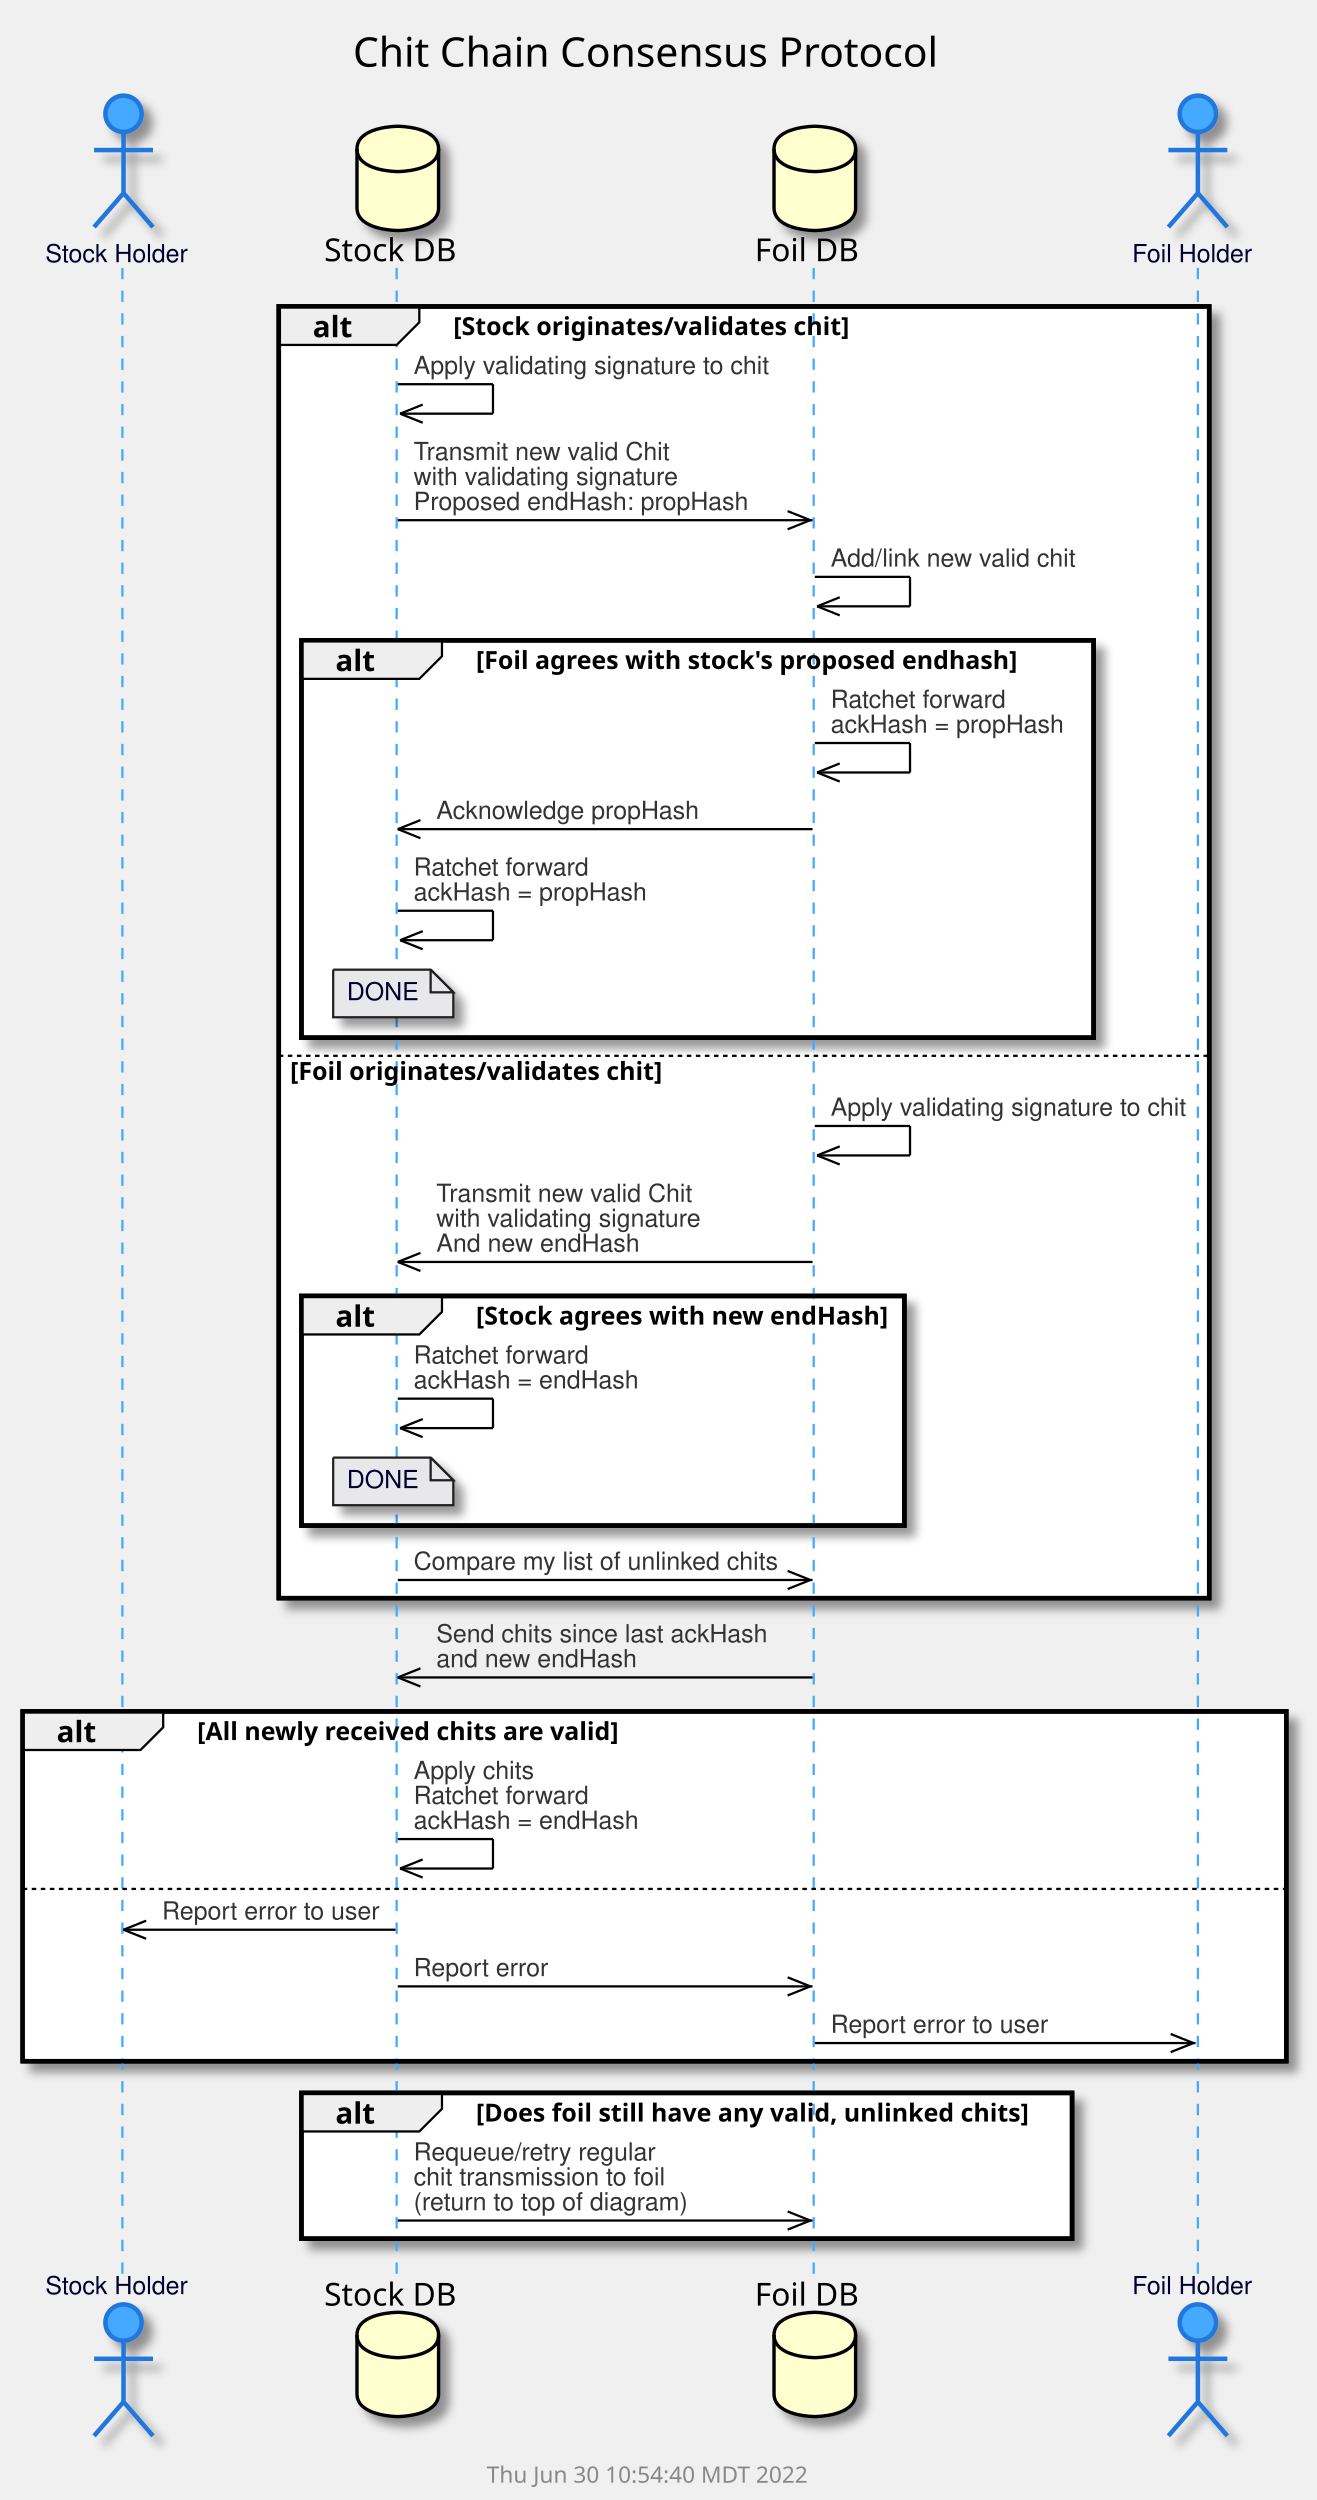
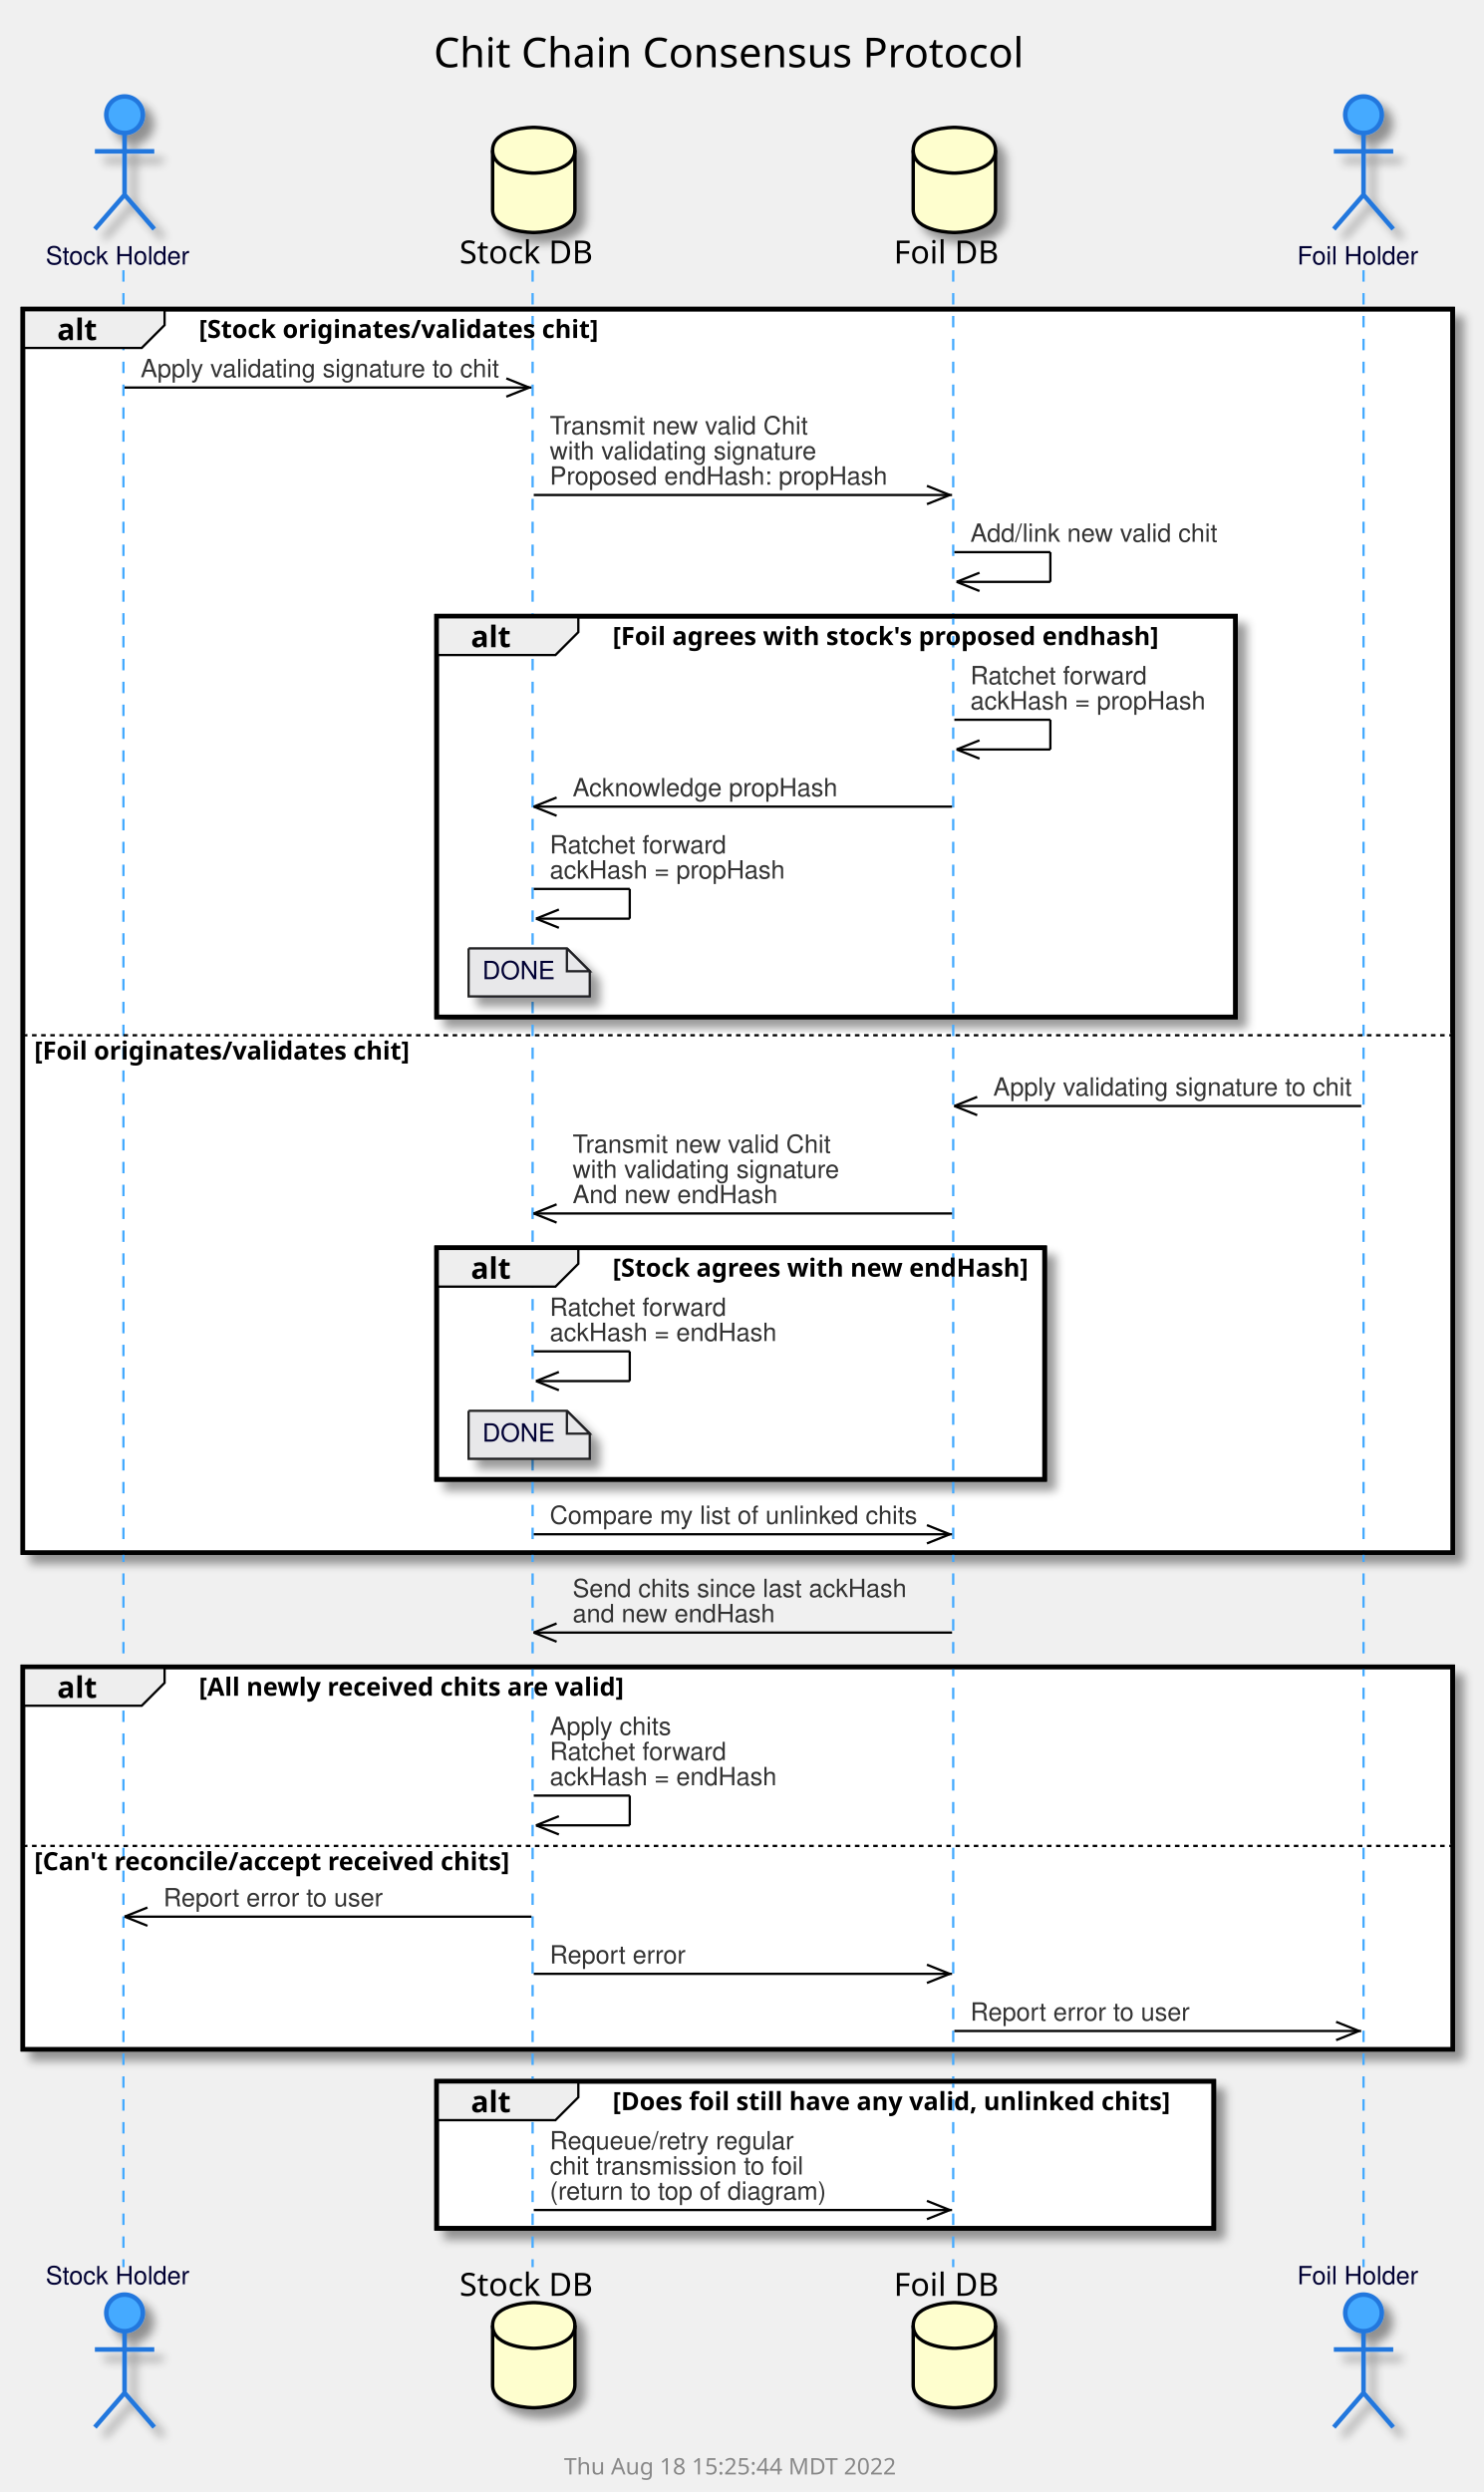
- <svg xmlns="http://www.w3.org/2000/svg" contentScriptType="application/ecmascript" contentStyleType="text/css" height="1103px" preserveAspectRatio="none" style="width:581px;height:1103px;background:#FFFFFF;" version="1.1" viewBox="0 0 581 1103" width="581px" zoomAndPan="magnify">
+ <svg xmlns="http://www.w3.org/2000/svg" contentScriptType="application/ecmascript" contentStyleType="text/css" height="1090px" preserveAspectRatio="none" style="width:649px;height:1090px;background:#FFFFFF;" version="1.1" viewBox="0 0 649 1090" width="649px" zoomAndPan="magnify">
  <defs>
-     <filter height="300%" id="f1jg7h6qbl8lw1" width="300%" x="-1" y="-1">
+     <filter height="300%" id="f9ovetthgn58v" width="300%" x="-1" y="-1">
      <feGaussianBlur result="blurOut" stdDeviation="2.0" />
      <feColorMatrix in="blurOut" result="blurOut2" type="matrix" values="0 0 0 0 0 0 0 0 0 0 0 0 0 0 0 0 0 0 .4 0" />
      <feOffset dx="4.0" dy="4.0" in="blurOut2" result="blurOut3" />
      <feBlend in="SourceGraphic" in2="blurOut3" mode="normal" />
    </filter>
  </defs>
  <g>
-     <text fill="#000000" font-family="sans-serif" font-size="18" lengthAdjust="spacing" textLength="266" x="155.75" y="29.402">Chit Chain Consensus Protocol</text>
-     <rect fill="#FFFFFF" filter="url(#f1jg7h6qbl8lw1)" height="569.887" style="stroke:#000000;stroke-width:2.0;" width="410.5" x="123" y="135.199" />
-     <rect fill="#FFFFFF" filter="url(#f1jg7h6qbl8lw1)" height="175.31" style="stroke:#000000;stroke-width:2.0;" width="349.5" x="133" y="282.51" />
-     <rect fill="#FFFFFF" height="240.266" style="stroke:none;stroke-width:1.0;" width="410.5" x="123" y="464.82" />
-     <rect fill="#FFFFFF" filter="url(#f1jg7h6qbl8lw1)" height="101.311" style="stroke:#000000;stroke-width:2.0;" width="266" x="133" y="571.775" />
-     <rect fill="#FFFFFF" filter="url(#f1jg7h6qbl8lw1)" height="154.31" style="stroke:#000000;stroke-width:2.0;" width="557.5" x="10" y="755.086" />
-     <rect fill="#FFFFFF" height="77" style="stroke:none;stroke-width:1.0;" width="557.5" x="10" y="832.396" />
-     <rect fill="#FFFFFF" filter="url(#f1jg7h6qbl8lw1)" height="64.311" style="stroke:#000000;stroke-width:2.0;" width="340" x="133" y="923.396" />
-     <line style="stroke:#44AAFF;stroke-width:1.0;stroke-dasharray:5.0,5.0;" x1="54" x2="54" y1="118.199" y2="1004.707" />
-     <line style="stroke:#44AAFF;stroke-width:1.0;stroke-dasharray:5.0,5.0;" x1="175" x2="175" y1="118.199" y2="1004.707" />
-     <line style="stroke:#44AAFF;stroke-width:1.0;stroke-dasharray:5.0,5.0;" x1="359" x2="359" y1="118.199" y2="1004.707" />
-     <line style="stroke:#44AAFF;stroke-width:1.0;stroke-dasharray:5.0,5.0;" x1="528.5" x2="528.5" y1="118.199" y2="1004.707" />
+     <text fill="#000000" font-family="sans-serif" font-size="18" lengthAdjust="spacing" textLength="266" x="189.75" y="29.402">Chit Chain Consensus Protocol</text>
+     <rect fill="#FFFFFF" filter="url(#f9ovetthgn58v)" height="543.887" style="stroke:#000000;stroke-width:2.0;" width="625.5" x="10" y="135.199" />
+     <rect fill="#FFFFFF" filter="url(#f9ovetthgn58v)" height="175.31" style="stroke:#000000;stroke-width:2.0;" width="349.5" x="191" y="269.51" />
+     <rect fill="#FFFFFF" height="227.266" style="stroke:none;stroke-width:1.0;" width="625.5" x="10" y="451.82" />
+     <rect fill="#FFFFFF" filter="url(#f9ovetthgn58v)" height="101.311" style="stroke:#000000;stroke-width:2.0;" width="266" x="191" y="545.775" />
+     <rect fill="#FFFFFF" filter="url(#f9ovetthgn58v)" height="167.266" style="stroke:#000000;stroke-width:2.0;" width="625.5" x="10" y="729.086" />
+     <rect fill="#FFFFFF" height="89.955" style="stroke:none;stroke-width:1.0;" width="625.5" x="10" y="806.396" />
+     <rect fill="#FFFFFF" filter="url(#f9ovetthgn58v)" height="64.311" style="stroke:#000000;stroke-width:2.0;" width="340" x="191" y="910.352" />
+     <line style="stroke:#44AAFF;stroke-width:1.0;stroke-dasharray:5.0,5.0;" x1="54" x2="54" y1="118.199" y2="991.662" />
+     <line style="stroke:#44AAFF;stroke-width:1.0;stroke-dasharray:5.0,5.0;" x1="233" x2="233" y1="118.199" y2="991.662" />
+     <line style="stroke:#44AAFF;stroke-width:1.0;stroke-dasharray:5.0,5.0;" x1="417" x2="417" y1="118.199" y2="991.662" />
+     <line style="stroke:#44AAFF;stroke-width:1.0;stroke-dasharray:5.0,5.0;" x1="596.5" x2="596.5" y1="118.199" y2="991.662" />
    <text fill="#000033" font-family="Helvetica" font-size="11" lengthAdjust="spacing" textLength="63" x="20" y="115.669">Stock Holder</text>
-     <ellipse cx="54.5" cy="50.199" fill="#44AAFF" filter="url(#f1jg7h6qbl8lw1)" rx="8" ry="8" style="stroke:#2277DD;stroke-width:2.0;" />
-     <path d="M54.5,58.199 L54.5,85.199 M41.5,66.199 L67.5,66.199 M54.5,85.199 L41.5,100.199 M54.5,85.199 L67.5,100.199 " fill="none" filter="url(#f1jg7h6qbl8lw1)" style="stroke:#2277DD;stroke-width:2.0;" />
-     <text fill="#000033" font-family="Helvetica" font-size="11" lengthAdjust="spacing" textLength="63" x="20" y="1012.177">Stock Holder</text>
-     <ellipse cx="54.5" cy="1024.707" fill="#44AAFF" filter="url(#f1jg7h6qbl8lw1)" rx="8" ry="8" style="stroke:#2277DD;stroke-width:2.0;" />
-     <path d="M54.5,1032.707 L54.5,1059.707 M41.5,1040.707 L67.5,1040.707 M54.5,1059.707 L41.5,1074.707 M54.5,1059.707 L67.5,1074.707 " fill="none" filter="url(#f1jg7h6qbl8lw1)" style="stroke:#2277DD;stroke-width:2.0;" />
-     <text fill="#000000" font-family="sans-serif" font-size="14" lengthAdjust="spacing" textLength="59" x="143" y="115.246">Stock DB</text>
-     <path d="M157.5,65.711 C157.5,55.711 175.5,55.711 175.5,55.711 C175.5,55.711 193.5,55.711 193.5,65.711 L193.5,91.711 C193.5,101.711 175.5,101.711 175.5,101.711 C175.5,101.711 157.5,101.711 157.5,91.711 L157.5,65.711 " fill="#FEFECE" filter="url(#f1jg7h6qbl8lw1)" style="stroke:#000000;stroke-width:1.5;" />
-     <path d="M157.5,65.711 C157.5,75.711 175.5,75.711 175.5,75.711 C175.5,75.711 193.5,75.711 193.5,65.711 " fill="none" style="stroke:#000000;stroke-width:1.5;" />
-     <text fill="#000000" font-family="sans-serif" font-size="14" lengthAdjust="spacing" textLength="59" x="143" y="1017.242">Stock DB</text>
-     <path d="M157.5,1030.195 C157.5,1020.195 175.5,1020.195 175.5,1020.195 C175.5,1020.195 193.5,1020.195 193.5,1030.195 L193.5,1056.195 C193.5,1066.195 175.5,1066.195 175.5,1066.195 C175.5,1066.195 157.5,1066.195 157.5,1056.195 L157.5,1030.195 " fill="#FEFECE" filter="url(#f1jg7h6qbl8lw1)" style="stroke:#000000;stroke-width:1.5;" />
-     <path d="M157.5,1030.195 C157.5,1040.195 175.5,1040.195 175.5,1040.195 C175.5,1040.195 193.5,1040.195 193.5,1030.195 " fill="none" style="stroke:#000000;stroke-width:1.5;" />
-     <text fill="#000000" font-family="sans-serif" font-size="14" lengthAdjust="spacing" textLength="47" x="333" y="115.246">Foil DB</text>
-     <path d="M341.5,65.711 C341.5,55.711 359.5,55.711 359.5,55.711 C359.5,55.711 377.5,55.711 377.5,65.711 L377.5,91.711 C377.5,101.711 359.5,101.711 359.5,101.711 C359.5,101.711 341.5,101.711 341.5,91.711 L341.5,65.711 " fill="#FEFECE" filter="url(#f1jg7h6qbl8lw1)" style="stroke:#000000;stroke-width:1.5;" />
-     <path d="M341.5,65.711 C341.5,75.711 359.5,75.711 359.5,75.711 C359.5,75.711 377.5,75.711 377.5,65.711 " fill="none" style="stroke:#000000;stroke-width:1.5;" />
-     <text fill="#000000" font-family="sans-serif" font-size="14" lengthAdjust="spacing" textLength="47" x="333" y="1017.242">Foil DB</text>
-     <path d="M341.5,1030.195 C341.5,1020.195 359.5,1020.195 359.5,1020.195 C359.5,1020.195 377.5,1020.195 377.5,1030.195 L377.5,1056.195 C377.5,1066.195 359.5,1066.195 359.5,1066.195 C359.5,1066.195 341.5,1066.195 341.5,1056.195 L341.5,1030.195 " fill="#FEFECE" filter="url(#f1jg7h6qbl8lw1)" style="stroke:#000000;stroke-width:1.5;" />
-     <path d="M341.5,1030.195 C341.5,1040.195 359.5,1040.195 359.5,1040.195 C359.5,1040.195 377.5,1040.195 377.5,1030.195 " fill="none" style="stroke:#000000;stroke-width:1.5;" />
-     <text fill="#000033" font-family="Helvetica" font-size="11" lengthAdjust="spacing" textLength="52" x="499.5" y="115.669">Foil Holder</text>
-     <ellipse cx="528.5" cy="50.199" fill="#44AAFF" filter="url(#f1jg7h6qbl8lw1)" rx="8" ry="8" style="stroke:#2277DD;stroke-width:2.0;" />
-     <path d="M528.5,58.199 L528.5,85.199 M515.5,66.199 L541.5,66.199 M528.5,85.199 L515.5,100.199 M528.5,85.199 L541.5,100.199 " fill="none" filter="url(#f1jg7h6qbl8lw1)" style="stroke:#2277DD;stroke-width:2.0;" />
-     <text fill="#000033" font-family="Helvetica" font-size="11" lengthAdjust="spacing" textLength="52" x="499.5" y="1012.177">Foil Holder</text>
-     <ellipse cx="528.5" cy="1024.707" fill="#44AAFF" filter="url(#f1jg7h6qbl8lw1)" rx="8" ry="8" style="stroke:#2277DD;stroke-width:2.0;" />
-     <path d="M528.5,1032.707 L528.5,1059.707 M515.5,1040.707 L541.5,1040.707 M528.5,1059.707 L515.5,1074.707 M528.5,1059.707 L541.5,1074.707 " fill="none" filter="url(#f1jg7h6qbl8lw1)" style="stroke:#2277DD;stroke-width:2.0;" />
-     <path d="M123,135.199 L185,135.199 L185,142.199 L175,152.199 L123,152.199 L123,135.199 " fill="#EEEEEE" style="stroke:#000000;stroke-width:1.0;" />
-     <rect fill="none" height="569.887" style="stroke:#000000;stroke-width:2.0;" width="410.5" x="123" y="135.199" />
-     <text fill="#000000" font-family="sans-serif" font-size="13" font-weight="bold" lengthAdjust="spacing" textLength="17" x="138" y="148.768">alt</text>
-     <text fill="#000000" font-family="sans-serif" font-size="11" font-weight="bold" lengthAdjust="spacing" textLength="179" x="200" y="147.834">[Stock originates/validates chit]</text>
-     <line style="stroke:#000000;stroke-width:1.0;" x1="175.5" x2="217.5" y1="169.51" y2="169.51" />
-     <line style="stroke:#000000;stroke-width:1.0;" x1="217.5" x2="217.5" y1="169.51" y2="182.51" />
-     <line style="stroke:#000000;stroke-width:1.0;" x1="176.5" x2="217.5" y1="182.51" y2="182.51" />
-     <line style="stroke:#000000;stroke-width:1.0;" x1="176.5" x2="186.5" y1="182.51" y2="178.51" />
-     <line style="stroke:#000000;stroke-width:1.0;" x1="176.5" x2="186.5" y1="182.51" y2="186.51" />
-     <text fill="#333333" font-family="Helvetica" font-size="11" lengthAdjust="spacing" textLength="155" x="182.5" y="164.98">Apply validating signature to chit</text>
-     <line style="stroke:#000000;stroke-width:1.0;" x1="357.5" x2="347.5" y1="229.51" y2="225.51" />
-     <line style="stroke:#000000;stroke-width:1.0;" x1="357.5" x2="347.5" y1="229.51" y2="233.51" />
-     <line style="stroke:#000000;stroke-width:1.0;" x1="175.5" x2="358.5" y1="229.51" y2="229.51" />
-     <text fill="#333333" font-family="Helvetica" font-size="11" lengthAdjust="spacing" textLength="113" x="182.5" y="202.98">Transmit new valid Chit</text>
-     <text fill="#333333" font-family="Helvetica" font-size="11" lengthAdjust="spacing" textLength="115" x="182.5" y="213.98">with validating signature</text>
-     <text fill="#333333" font-family="Helvetica" font-size="11" lengthAdjust="spacing" textLength="148" x="182.5" y="224.98">Proposed endHash: propHash</text>
-     <line style="stroke:#000000;stroke-width:1.0;" x1="359.5" x2="401.5" y1="254.51" y2="254.51" />
-     <line style="stroke:#000000;stroke-width:1.0;" x1="401.5" x2="401.5" y1="254.51" y2="267.51" />
-     <line style="stroke:#000000;stroke-width:1.0;" x1="360.5" x2="401.5" y1="267.51" y2="267.51" />
-     <line style="stroke:#000000;stroke-width:1.0;" x1="360.5" x2="370.5" y1="267.51" y2="263.51" />
-     <line style="stroke:#000000;stroke-width:1.0;" x1="360.5" x2="370.5" y1="267.51" y2="271.51" />
-     <text fill="#333333" font-family="Helvetica" font-size="11" lengthAdjust="spacing" textLength="106" x="366.5" y="249.98">Add/link new valid chit</text>
-     <path d="M133,282.51 L195,282.51 L195,289.51 L185,299.51 L133,299.51 L133,282.51 " fill="#EEEEEE" style="stroke:#000000;stroke-width:1.0;" />
-     <rect fill="none" height="175.31" style="stroke:#000000;stroke-width:2.0;" width="349.5" x="133" y="282.51" />
-     <text fill="#000000" font-family="sans-serif" font-size="13" font-weight="bold" lengthAdjust="spacing" textLength="17" x="148" y="296.078">alt</text>
-     <text fill="#000000" font-family="sans-serif" font-size="11" font-weight="bold" lengthAdjust="spacing" textLength="246" x="210" y="295.144">[Foil agrees with stock's proposed endhash]</text>
-     <line style="stroke:#000000;stroke-width:1.0;" x1="359.5" x2="401.5" y1="327.82" y2="327.82" />
-     <line style="stroke:#000000;stroke-width:1.0;" x1="401.5" x2="401.5" y1="327.82" y2="340.82" />
-     <line style="stroke:#000000;stroke-width:1.0;" x1="360.5" x2="401.5" y1="340.82" y2="340.82" />
-     <line style="stroke:#000000;stroke-width:1.0;" x1="360.5" x2="370.5" y1="340.82" y2="336.82" />
-     <line style="stroke:#000000;stroke-width:1.0;" x1="360.5" x2="370.5" y1="340.82" y2="344.82" />
-     <text fill="#333333" font-family="Helvetica" font-size="11" lengthAdjust="spacing" textLength="78" x="366.5" y="312.291">Ratchet forward</text>
-     <text fill="#333333" font-family="Helvetica" font-size="11" lengthAdjust="spacing" textLength="104" x="366.5" y="323.291">ackHash = propHash</text>
-     <line style="stroke:#000000;stroke-width:1.0;" x1="175.5" x2="185.5" y1="365.82" y2="361.82" />
-     <line style="stroke:#000000;stroke-width:1.0;" x1="175.5" x2="185.5" y1="365.82" y2="369.82" />
-     <line style="stroke:#000000;stroke-width:1.0;" x1="175.5" x2="358.5" y1="365.82" y2="365.82" />
-     <text fill="#333333" font-family="Helvetica" font-size="11" lengthAdjust="spacing" textLength="116" x="192.5" y="361.291">Acknowledge propHash</text>
-     <line style="stroke:#000000;stroke-width:1.0;" x1="175.5" x2="217.5" y1="401.82" y2="401.82" />
-     <line style="stroke:#000000;stroke-width:1.0;" x1="217.5" x2="217.5" y1="401.82" y2="414.82" />
-     <line style="stroke:#000000;stroke-width:1.0;" x1="176.5" x2="217.5" y1="414.82" y2="414.82" />
-     <line style="stroke:#000000;stroke-width:1.0;" x1="176.5" x2="186.5" y1="414.82" y2="410.82" />
-     <line style="stroke:#000000;stroke-width:1.0;" x1="176.5" x2="186.5" y1="414.82" y2="418.82" />
-     <text fill="#333333" font-family="Helvetica" font-size="11" lengthAdjust="spacing" textLength="78" x="182.5" y="386.291">Ratchet forward</text>
-     <text fill="#333333" font-family="Helvetica" font-size="11" lengthAdjust="spacing" textLength="104" x="182.5" y="397.291">ackHash = propHash</text>
-     <path d="M147,427.82 L147,448.82 L200,448.82 L200,437.82 L190,427.82 L147,427.82 " fill="#E8E8EA" filter="url(#f1jg7h6qbl8lw1)" style="stroke:#202024;stroke-width:1.0;" />
-     <path d="M190,427.82 L190,437.82 L200,437.82 L190,427.82 " fill="#E8E8EA" style="stroke:#202024;stroke-width:1.0;" />
-     <text fill="#000033" font-family="Helvetica" font-size="11" lengthAdjust="spacing" textLength="32" x="153" y="441.291">DONE</text>
-     <line style="stroke:#000000;stroke-width:1.0;stroke-dasharray:2.0,2.0;" x1="123" x2="533.5" y1="465.82" y2="465.82" />
-     <text fill="#000000" font-family="sans-serif" font-size="11" font-weight="bold" lengthAdjust="spacing" textLength="170" x="128" y="476.455">[Foil originates/validates chit]</text>
-     <line style="stroke:#000000;stroke-width:1.0;" x1="359.5" x2="401.5" y1="496.775" y2="496.775" />
-     <line style="stroke:#000000;stroke-width:1.0;" x1="401.5" x2="401.5" y1="496.775" y2="509.775" />
-     <line style="stroke:#000000;stroke-width:1.0;" x1="360.5" x2="401.5" y1="509.775" y2="509.775" />
-     <line style="stroke:#000000;stroke-width:1.0;" x1="360.5" x2="370.5" y1="509.775" y2="505.775" />
-     <line style="stroke:#000000;stroke-width:1.0;" x1="360.5" x2="370.5" y1="509.775" y2="513.775" />
-     <text fill="#333333" font-family="Helvetica" font-size="11" lengthAdjust="spacing" textLength="155" x="366.5" y="492.246">Apply validating signature to chit</text>
-     <line style="stroke:#000000;stroke-width:1.0;" x1="175.5" x2="185.5" y1="556.775" y2="552.775" />
-     <line style="stroke:#000000;stroke-width:1.0;" x1="175.5" x2="185.5" y1="556.775" y2="560.775" />
-     <line style="stroke:#000000;stroke-width:1.0;" x1="175.5" x2="358.5" y1="556.775" y2="556.775" />
-     <text fill="#333333" font-family="Helvetica" font-size="11" lengthAdjust="spacing" textLength="113" x="192.5" y="530.246">Transmit new valid Chit</text>
-     <text fill="#333333" font-family="Helvetica" font-size="11" lengthAdjust="spacing" textLength="115" x="192.5" y="541.246">with validating signature</text>
-     <text fill="#333333" font-family="Helvetica" font-size="11" lengthAdjust="spacing" textLength="89" x="192.5" y="552.246">And new endHash</text>
-     <path d="M133,571.775 L195,571.775 L195,578.775 L185,588.775 L133,588.775 L133,571.775 " fill="#EEEEEE" style="stroke:#000000;stroke-width:1.0;" />
-     <rect fill="none" height="101.311" style="stroke:#000000;stroke-width:2.0;" width="266" x="133" y="571.775" />
-     <text fill="#000000" font-family="sans-serif" font-size="13" font-weight="bold" lengthAdjust="spacing" textLength="17" x="148" y="585.344">alt</text>
-     <text fill="#000000" font-family="sans-serif" font-size="11" font-weight="bold" lengthAdjust="spacing" textLength="184" x="210" y="584.41">[Stock agrees with new endHash]</text>
-     <line style="stroke:#000000;stroke-width:1.0;" x1="175.5" x2="217.5" y1="617.086" y2="617.086" />
-     <line style="stroke:#000000;stroke-width:1.0;" x1="217.5" x2="217.5" y1="617.086" y2="630.086" />
-     <line style="stroke:#000000;stroke-width:1.0;" x1="176.5" x2="217.5" y1="630.086" y2="630.086" />
-     <line style="stroke:#000000;stroke-width:1.0;" x1="176.5" x2="186.5" y1="630.086" y2="626.086" />
-     <line style="stroke:#000000;stroke-width:1.0;" x1="176.5" x2="186.5" y1="630.086" y2="634.086" />
-     <text fill="#333333" font-family="Helvetica" font-size="11" lengthAdjust="spacing" textLength="78" x="182.5" y="601.556">Ratchet forward</text>
-     <text fill="#333333" font-family="Helvetica" font-size="11" lengthAdjust="spacing" textLength="100" x="182.5" y="612.556">ackHash = endHash</text>
-     <path d="M147,643.086 L147,664.086 L200,664.086 L200,653.086 L190,643.086 L147,643.086 " fill="#E8E8EA" filter="url(#f1jg7h6qbl8lw1)" style="stroke:#202024;stroke-width:1.0;" />
-     <path d="M190,643.086 L190,653.086 L200,653.086 L190,643.086 " fill="#E8E8EA" style="stroke:#202024;stroke-width:1.0;" />
-     <text fill="#000033" font-family="Helvetica" font-size="11" lengthAdjust="spacing" textLength="32" x="153" y="656.556">DONE</text>
-     <line style="stroke:#000000;stroke-width:1.0;" x1="357.5" x2="347.5" y1="697.086" y2="693.086" />
-     <line style="stroke:#000000;stroke-width:1.0;" x1="357.5" x2="347.5" y1="697.086" y2="701.086" />
-     <line style="stroke:#000000;stroke-width:1.0;" x1="175.5" x2="358.5" y1="697.086" y2="697.086" />
-     <text fill="#333333" font-family="Helvetica" font-size="11" lengthAdjust="spacing" textLength="160" x="182.5" y="692.556">Compare my list of unlinked chits</text>
-     <line style="stroke:#000000;stroke-width:1.0;" x1="175.5" x2="185.5" y1="740.086" y2="736.086" />
-     <line style="stroke:#000000;stroke-width:1.0;" x1="175.5" x2="185.5" y1="740.086" y2="744.086" />
-     <line style="stroke:#000000;stroke-width:1.0;" x1="175.5" x2="358.5" y1="740.086" y2="740.086" />
-     <text fill="#333333" font-family="Helvetica" font-size="11" lengthAdjust="spacing" textLength="147" x="192.5" y="724.556">Send chits since last ackHash</text>
-     <text fill="#333333" font-family="Helvetica" font-size="11" lengthAdjust="spacing" textLength="88" x="192.5" y="735.556">and new endHash</text>
-     <path d="M10,755.086 L72,755.086 L72,762.086 L62,772.086 L10,772.086 L10,755.086 " fill="#EEEEEE" style="stroke:#000000;stroke-width:1.0;" />
-     <rect fill="none" height="154.31" style="stroke:#000000;stroke-width:2.0;" width="557.5" x="10" y="755.086" />
-     <text fill="#000000" font-family="sans-serif" font-size="13" font-weight="bold" lengthAdjust="spacing" textLength="17" x="25" y="768.654">alt</text>
-     <text fill="#000000" font-family="sans-serif" font-size="11" font-weight="bold" lengthAdjust="spacing" textLength="195" x="87" y="767.721">[All newly received chits are valid]</text>
-     <line style="stroke:#000000;stroke-width:1.0;" x1="175.5" x2="217.5" y1="811.396" y2="811.396" />
-     <line style="stroke:#000000;stroke-width:1.0;" x1="217.5" x2="217.5" y1="811.396" y2="824.396" />
-     <line style="stroke:#000000;stroke-width:1.0;" x1="176.5" x2="217.5" y1="824.396" y2="824.396" />
-     <line style="stroke:#000000;stroke-width:1.0;" x1="176.5" x2="186.5" y1="824.396" y2="820.396" />
-     <line style="stroke:#000000;stroke-width:1.0;" x1="176.5" x2="186.5" y1="824.396" y2="828.396" />
-     <text fill="#333333" font-family="Helvetica" font-size="11" lengthAdjust="spacing" textLength="53" x="182.5" y="784.867">Apply chits</text>
-     <text fill="#333333" font-family="Helvetica" font-size="11" lengthAdjust="spacing" textLength="78" x="182.5" y="795.867">Ratchet forward</text>
-     <text fill="#333333" font-family="Helvetica" font-size="11" lengthAdjust="spacing" textLength="100" x="182.5" y="806.867">ackHash = endHash</text>
-     <line style="stroke:#000000;stroke-width:1.0;stroke-dasharray:2.0,2.0;" x1="10" x2="567.5" y1="833.396" y2="833.396" />
-     <line style="stroke:#000000;stroke-width:1.0;" x1="54.5" x2="64.5" y1="851.396" y2="847.396" />
-     <line style="stroke:#000000;stroke-width:1.0;" x1="54.5" x2="64.5" y1="851.396" y2="855.396" />
-     <line style="stroke:#000000;stroke-width:1.0;" x1="54.5" x2="174.5" y1="851.396" y2="851.396" />
-     <text fill="#333333" font-family="Helvetica" font-size="11" lengthAdjust="spacing" textLength="97" x="71.5" y="846.867">Report error to user</text>
-     <line style="stroke:#000000;stroke-width:1.0;" x1="357.5" x2="347.5" y1="876.396" y2="872.396" />
-     <line style="stroke:#000000;stroke-width:1.0;" x1="357.5" x2="347.5" y1="876.396" y2="880.396" />
-     <line style="stroke:#000000;stroke-width:1.0;" x1="175.5" x2="358.5" y1="876.396" y2="876.396" />
-     <text fill="#333333" font-family="Helvetica" font-size="11" lengthAdjust="spacing" textLength="60" x="182.5" y="871.867">Report error</text>
-     <line style="stroke:#000000;stroke-width:1.0;" x1="526.5" x2="516.5" y1="901.396" y2="897.396" />
-     <line style="stroke:#000000;stroke-width:1.0;" x1="526.5" x2="516.5" y1="901.396" y2="905.396" />
-     <line style="stroke:#000000;stroke-width:1.0;" x1="359.5" x2="527.5" y1="901.396" y2="901.396" />
-     <text fill="#333333" font-family="Helvetica" font-size="11" lengthAdjust="spacing" textLength="97" x="366.5" y="896.867">Report error to user</text>
-     <path d="M133,923.396 L195,923.396 L195,930.396 L185,940.396 L133,940.396 L133,923.396 " fill="#EEEEEE" style="stroke:#000000;stroke-width:1.0;" />
-     <rect fill="none" height="64.311" style="stroke:#000000;stroke-width:2.0;" width="340" x="133" y="923.396" />
-     <text fill="#000000" font-family="sans-serif" font-size="13" font-weight="bold" lengthAdjust="spacing" textLength="17" x="148" y="936.965">alt</text>
-     <text fill="#000000" font-family="sans-serif" font-size="11" font-weight="bold" lengthAdjust="spacing" textLength="258" x="210" y="936.031">[Does foil still have any valid, unlinked chits]</text>
-     <line style="stroke:#000000;stroke-width:1.0;" x1="357.5" x2="347.5" y1="979.707" y2="975.707" />
-     <line style="stroke:#000000;stroke-width:1.0;" x1="357.5" x2="347.5" y1="979.707" y2="983.707" />
-     <line style="stroke:#000000;stroke-width:1.0;" x1="175.5" x2="358.5" y1="979.707" y2="979.707" />
-     <text fill="#333333" font-family="Helvetica" font-size="11" lengthAdjust="spacing" textLength="107" x="182.5" y="953.177">Requeue/retry regular</text>
-     <text fill="#333333" font-family="Helvetica" font-size="11" lengthAdjust="spacing" textLength="110" x="182.5" y="964.177">chit transmission to foil</text>
-     <text fill="#333333" font-family="Helvetica" font-size="11" lengthAdjust="spacing" textLength="121" x="182.5" y="975.177">(return to top of diagram)</text>
-     <text fill="#888888" font-family="sans-serif" font-size="10" lengthAdjust="spacing" textLength="148" x="214.75" y="1095.375">Thu Jun 30 10:54:40 MDT 2022</text>
+     <ellipse cx="54.5" cy="50.199" fill="#44AAFF" filter="url(#f9ovetthgn58v)" rx="8" ry="8" style="stroke:#2277DD;stroke-width:2.0;" />
+     <path d="M54.5,58.199 L54.5,85.199 M41.5,66.199 L67.5,66.199 M54.5,85.199 L41.5,100.199 M54.5,85.199 L67.5,100.199 " fill="none" filter="url(#f9ovetthgn58v)" style="stroke:#2277DD;stroke-width:2.0;" />
+     <text fill="#000033" font-family="Helvetica" font-size="11" lengthAdjust="spacing" textLength="63" x="20" y="999.132">Stock Holder</text>
+     <ellipse cx="54.5" cy="1011.662" fill="#44AAFF" filter="url(#f9ovetthgn58v)" rx="8" ry="8" style="stroke:#2277DD;stroke-width:2.0;" />
+     <path d="M54.5,1019.662 L54.5,1046.662 M41.5,1027.662 L67.5,1027.662 M54.5,1046.662 L41.5,1061.662 M54.5,1046.662 L67.5,1061.662 " fill="none" filter="url(#f9ovetthgn58v)" style="stroke:#2277DD;stroke-width:2.0;" />
+     <text fill="#000000" font-family="sans-serif" font-size="14" lengthAdjust="spacing" textLength="59" x="201" y="115.246">Stock DB</text>
+     <path d="M215.5,65.711 C215.5,55.711 233.5,55.711 233.5,55.711 C233.5,55.711 251.5,55.711 251.5,65.711 L251.5,91.711 C251.5,101.711 233.5,101.711 233.5,101.711 C233.5,101.711 215.5,101.711 215.5,91.711 L215.5,65.711 " fill="#FEFECE" filter="url(#f9ovetthgn58v)" style="stroke:#000000;stroke-width:1.5;" />
+     <path d="M215.5,65.711 C215.5,75.711 233.5,75.711 233.5,75.711 C233.5,75.711 251.5,75.711 251.5,65.711 " fill="none" style="stroke:#000000;stroke-width:1.5;" />
+     <text fill="#000000" font-family="sans-serif" font-size="14" lengthAdjust="spacing" textLength="59" x="201" y="1004.197">Stock DB</text>
+     <path d="M215.5,1017.15 C215.5,1007.15 233.5,1007.15 233.5,1007.15 C233.5,1007.15 251.5,1007.15 251.5,1017.15 L251.5,1043.15 C251.5,1053.15 233.5,1053.15 233.5,1053.15 C233.5,1053.15 215.5,1053.15 215.5,1043.15 L215.5,1017.15 " fill="#FEFECE" filter="url(#f9ovetthgn58v)" style="stroke:#000000;stroke-width:1.5;" />
+     <path d="M215.5,1017.15 C215.5,1027.15 233.5,1027.15 233.5,1027.15 C233.5,1027.15 251.5,1027.15 251.5,1017.15 " fill="none" style="stroke:#000000;stroke-width:1.5;" />
+     <text fill="#000000" font-family="sans-serif" font-size="14" lengthAdjust="spacing" textLength="47" x="391" y="115.246">Foil DB</text>
+     <path d="M399.5,65.711 C399.5,55.711 417.5,55.711 417.5,55.711 C417.5,55.711 435.5,55.711 435.5,65.711 L435.5,91.711 C435.5,101.711 417.5,101.711 417.5,101.711 C417.5,101.711 399.5,101.711 399.5,91.711 L399.5,65.711 " fill="#FEFECE" filter="url(#f9ovetthgn58v)" style="stroke:#000000;stroke-width:1.5;" />
+     <path d="M399.5,65.711 C399.5,75.711 417.5,75.711 417.5,75.711 C417.5,75.711 435.5,75.711 435.5,65.711 " fill="none" style="stroke:#000000;stroke-width:1.5;" />
+     <text fill="#000000" font-family="sans-serif" font-size="14" lengthAdjust="spacing" textLength="47" x="391" y="1004.197">Foil DB</text>
+     <path d="M399.5,1017.15 C399.5,1007.15 417.5,1007.15 417.5,1007.15 C417.5,1007.15 435.5,1007.15 435.5,1017.15 L435.5,1043.15 C435.5,1053.15 417.5,1053.15 417.5,1053.15 C417.5,1053.15 399.5,1053.15 399.5,1043.15 L399.5,1017.15 " fill="#FEFECE" filter="url(#f9ovetthgn58v)" style="stroke:#000000;stroke-width:1.5;" />
+     <path d="M399.5,1017.15 C399.5,1027.15 417.5,1027.15 417.5,1027.15 C417.5,1027.15 435.5,1027.15 435.5,1017.15 " fill="none" style="stroke:#000000;stroke-width:1.5;" />
+     <text fill="#000033" font-family="Helvetica" font-size="11" lengthAdjust="spacing" textLength="52" x="567.5" y="115.669">Foil Holder</text>
+     <ellipse cx="596.5" cy="50.199" fill="#44AAFF" filter="url(#f9ovetthgn58v)" rx="8" ry="8" style="stroke:#2277DD;stroke-width:2.0;" />
+     <path d="M596.5,58.199 L596.5,85.199 M583.5,66.199 L609.5,66.199 M596.5,85.199 L583.5,100.199 M596.5,85.199 L609.5,100.199 " fill="none" filter="url(#f9ovetthgn58v)" style="stroke:#2277DD;stroke-width:2.0;" />
+     <text fill="#000033" font-family="Helvetica" font-size="11" lengthAdjust="spacing" textLength="52" x="567.5" y="999.132">Foil Holder</text>
+     <ellipse cx="596.5" cy="1011.662" fill="#44AAFF" filter="url(#f9ovetthgn58v)" rx="8" ry="8" style="stroke:#2277DD;stroke-width:2.0;" />
+     <path d="M596.5,1019.662 L596.5,1046.662 M583.5,1027.662 L609.5,1027.662 M596.5,1046.662 L583.5,1061.662 M596.5,1046.662 L609.5,1061.662 " fill="none" filter="url(#f9ovetthgn58v)" style="stroke:#2277DD;stroke-width:2.0;" />
+     <path d="M10,135.199 L72,135.199 L72,142.199 L62,152.199 L10,152.199 L10,135.199 " fill="#EEEEEE" style="stroke:#000000;stroke-width:1.0;" />
+     <rect fill="none" height="543.887" style="stroke:#000000;stroke-width:2.0;" width="625.5" x="10" y="135.199" />
+     <text fill="#000000" font-family="sans-serif" font-size="13" font-weight="bold" lengthAdjust="spacing" textLength="17" x="25" y="148.768">alt</text>
+     <text fill="#000000" font-family="sans-serif" font-size="11" font-weight="bold" lengthAdjust="spacing" textLength="179" x="87" y="147.834">[Stock originates/validates chit]</text>
+     <line style="stroke:#000000;stroke-width:1.0;" x1="231.5" x2="221.5" y1="169.51" y2="165.51" />
+     <line style="stroke:#000000;stroke-width:1.0;" x1="231.5" x2="221.5" y1="169.51" y2="173.51" />
+     <line style="stroke:#000000;stroke-width:1.0;" x1="54.5" x2="232.5" y1="169.51" y2="169.51" />
+     <text fill="#333333" font-family="Helvetica" font-size="11" lengthAdjust="spacing" textLength="155" x="61.5" y="164.98">Apply validating signature to chit</text>
+     <line style="stroke:#000000;stroke-width:1.0;" x1="415.5" x2="405.5" y1="216.51" y2="212.51" />
+     <line style="stroke:#000000;stroke-width:1.0;" x1="415.5" x2="405.5" y1="216.51" y2="220.51" />
+     <line style="stroke:#000000;stroke-width:1.0;" x1="233.5" x2="416.5" y1="216.51" y2="216.51" />
+     <text fill="#333333" font-family="Helvetica" font-size="11" lengthAdjust="spacing" textLength="113" x="240.5" y="189.98">Transmit new valid Chit</text>
+     <text fill="#333333" font-family="Helvetica" font-size="11" lengthAdjust="spacing" textLength="115" x="240.5" y="200.98">with validating signature</text>
+     <text fill="#333333" font-family="Helvetica" font-size="11" lengthAdjust="spacing" textLength="148" x="240.5" y="211.98">Proposed endHash: propHash</text>
+     <line style="stroke:#000000;stroke-width:1.0;" x1="417.5" x2="459.5" y1="241.51" y2="241.51" />
+     <line style="stroke:#000000;stroke-width:1.0;" x1="459.5" x2="459.5" y1="241.51" y2="254.51" />
+     <line style="stroke:#000000;stroke-width:1.0;" x1="418.5" x2="459.5" y1="254.51" y2="254.51" />
+     <line style="stroke:#000000;stroke-width:1.0;" x1="418.5" x2="428.5" y1="254.51" y2="250.51" />
+     <line style="stroke:#000000;stroke-width:1.0;" x1="418.5" x2="428.5" y1="254.51" y2="258.51" />
+     <text fill="#333333" font-family="Helvetica" font-size="11" lengthAdjust="spacing" textLength="106" x="424.5" y="236.98">Add/link new valid chit</text>
+     <path d="M191,269.51 L253,269.51 L253,276.51 L243,286.51 L191,286.51 L191,269.51 " fill="#EEEEEE" style="stroke:#000000;stroke-width:1.0;" />
+     <rect fill="none" height="175.31" style="stroke:#000000;stroke-width:2.0;" width="349.5" x="191" y="269.51" />
+     <text fill="#000000" font-family="sans-serif" font-size="13" font-weight="bold" lengthAdjust="spacing" textLength="17" x="206" y="283.078">alt</text>
+     <text fill="#000000" font-family="sans-serif" font-size="11" font-weight="bold" lengthAdjust="spacing" textLength="246" x="268" y="282.144">[Foil agrees with stock's proposed endhash]</text>
+     <line style="stroke:#000000;stroke-width:1.0;" x1="417.5" x2="459.5" y1="314.82" y2="314.82" />
+     <line style="stroke:#000000;stroke-width:1.0;" x1="459.5" x2="459.5" y1="314.82" y2="327.82" />
+     <line style="stroke:#000000;stroke-width:1.0;" x1="418.5" x2="459.5" y1="327.82" y2="327.82" />
+     <line style="stroke:#000000;stroke-width:1.0;" x1="418.5" x2="428.5" y1="327.82" y2="323.82" />
+     <line style="stroke:#000000;stroke-width:1.0;" x1="418.5" x2="428.5" y1="327.82" y2="331.82" />
+     <text fill="#333333" font-family="Helvetica" font-size="11" lengthAdjust="spacing" textLength="78" x="424.5" y="299.291">Ratchet forward</text>
+     <text fill="#333333" font-family="Helvetica" font-size="11" lengthAdjust="spacing" textLength="104" x="424.5" y="310.291">ackHash = propHash</text>
+     <line style="stroke:#000000;stroke-width:1.0;" x1="233.5" x2="243.5" y1="352.82" y2="348.82" />
+     <line style="stroke:#000000;stroke-width:1.0;" x1="233.5" x2="243.5" y1="352.82" y2="356.82" />
+     <line style="stroke:#000000;stroke-width:1.0;" x1="233.5" x2="416.5" y1="352.82" y2="352.82" />
+     <text fill="#333333" font-family="Helvetica" font-size="11" lengthAdjust="spacing" textLength="116" x="250.5" y="348.291">Acknowledge propHash</text>
+     <line style="stroke:#000000;stroke-width:1.0;" x1="233.5" x2="275.5" y1="388.82" y2="388.82" />
+     <line style="stroke:#000000;stroke-width:1.0;" x1="275.5" x2="275.5" y1="388.82" y2="401.82" />
+     <line style="stroke:#000000;stroke-width:1.0;" x1="234.5" x2="275.5" y1="401.82" y2="401.82" />
+     <line style="stroke:#000000;stroke-width:1.0;" x1="234.5" x2="244.5" y1="401.82" y2="397.82" />
+     <line style="stroke:#000000;stroke-width:1.0;" x1="234.5" x2="244.5" y1="401.82" y2="405.82" />
+     <text fill="#333333" font-family="Helvetica" font-size="11" lengthAdjust="spacing" textLength="78" x="240.5" y="373.291">Ratchet forward</text>
+     <text fill="#333333" font-family="Helvetica" font-size="11" lengthAdjust="spacing" textLength="104" x="240.5" y="384.291">ackHash = propHash</text>
+     <path d="M205,414.82 L205,435.82 L258,435.82 L258,424.82 L248,414.82 L205,414.82 " fill="#E8E8EA" filter="url(#f9ovetthgn58v)" style="stroke:#202024;stroke-width:1.0;" />
+     <path d="M248,414.82 L248,424.82 L258,424.82 L248,414.82 " fill="#E8E8EA" style="stroke:#202024;stroke-width:1.0;" />
+     <text fill="#000033" font-family="Helvetica" font-size="11" lengthAdjust="spacing" textLength="32" x="211" y="428.291">DONE</text>
+     <line style="stroke:#000000;stroke-width:1.0;stroke-dasharray:2.0,2.0;" x1="10" x2="635.5" y1="452.82" y2="452.82" />
+     <text fill="#000000" font-family="sans-serif" font-size="11" font-weight="bold" lengthAdjust="spacing" textLength="170" x="15" y="463.455">[Foil originates/validates chit]</text>
+     <line style="stroke:#000000;stroke-width:1.0;" x1="417.5" x2="427.5" y1="483.775" y2="479.775" />
+     <line style="stroke:#000000;stroke-width:1.0;" x1="417.5" x2="427.5" y1="483.775" y2="487.775" />
+     <line style="stroke:#000000;stroke-width:1.0;" x1="417.5" x2="595.5" y1="483.775" y2="483.775" />
+     <text fill="#333333" font-family="Helvetica" font-size="11" lengthAdjust="spacing" textLength="155" x="434.5" y="479.246">Apply validating signature to chit</text>
+     <line style="stroke:#000000;stroke-width:1.0;" x1="233.5" x2="243.5" y1="530.775" y2="526.775" />
+     <line style="stroke:#000000;stroke-width:1.0;" x1="233.5" x2="243.5" y1="530.775" y2="534.775" />
+     <line style="stroke:#000000;stroke-width:1.0;" x1="233.5" x2="416.5" y1="530.775" y2="530.775" />
+     <text fill="#333333" font-family="Helvetica" font-size="11" lengthAdjust="spacing" textLength="113" x="250.5" y="504.246">Transmit new valid Chit</text>
+     <text fill="#333333" font-family="Helvetica" font-size="11" lengthAdjust="spacing" textLength="115" x="250.5" y="515.246">with validating signature</text>
+     <text fill="#333333" font-family="Helvetica" font-size="11" lengthAdjust="spacing" textLength="89" x="250.5" y="526.246">And new endHash</text>
+     <path d="M191,545.775 L253,545.775 L253,552.775 L243,562.775 L191,562.775 L191,545.775 " fill="#EEEEEE" style="stroke:#000000;stroke-width:1.0;" />
+     <rect fill="none" height="101.311" style="stroke:#000000;stroke-width:2.0;" width="266" x="191" y="545.775" />
+     <text fill="#000000" font-family="sans-serif" font-size="13" font-weight="bold" lengthAdjust="spacing" textLength="17" x="206" y="559.344">alt</text>
+     <text fill="#000000" font-family="sans-serif" font-size="11" font-weight="bold" lengthAdjust="spacing" textLength="184" x="268" y="558.41">[Stock agrees with new endHash]</text>
+     <line style="stroke:#000000;stroke-width:1.0;" x1="233.5" x2="275.5" y1="591.086" y2="591.086" />
+     <line style="stroke:#000000;stroke-width:1.0;" x1="275.5" x2="275.5" y1="591.086" y2="604.086" />
+     <line style="stroke:#000000;stroke-width:1.0;" x1="234.5" x2="275.5" y1="604.086" y2="604.086" />
+     <line style="stroke:#000000;stroke-width:1.0;" x1="234.5" x2="244.5" y1="604.086" y2="600.086" />
+     <line style="stroke:#000000;stroke-width:1.0;" x1="234.5" x2="244.5" y1="604.086" y2="608.086" />
+     <text fill="#333333" font-family="Helvetica" font-size="11" lengthAdjust="spacing" textLength="78" x="240.5" y="575.556">Ratchet forward</text>
+     <text fill="#333333" font-family="Helvetica" font-size="11" lengthAdjust="spacing" textLength="100" x="240.5" y="586.556">ackHash = endHash</text>
+     <path d="M205,617.086 L205,638.086 L258,638.086 L258,627.086 L248,617.086 L205,617.086 " fill="#E8E8EA" filter="url(#f9ovetthgn58v)" style="stroke:#202024;stroke-width:1.0;" />
+     <path d="M248,617.086 L248,627.086 L258,627.086 L248,617.086 " fill="#E8E8EA" style="stroke:#202024;stroke-width:1.0;" />
+     <text fill="#000033" font-family="Helvetica" font-size="11" lengthAdjust="spacing" textLength="32" x="211" y="630.556">DONE</text>
+     <line style="stroke:#000000;stroke-width:1.0;" x1="415.5" x2="405.5" y1="671.086" y2="667.086" />
+     <line style="stroke:#000000;stroke-width:1.0;" x1="415.5" x2="405.5" y1="671.086" y2="675.086" />
+     <line style="stroke:#000000;stroke-width:1.0;" x1="233.5" x2="416.5" y1="671.086" y2="671.086" />
+     <text fill="#333333" font-family="Helvetica" font-size="11" lengthAdjust="spacing" textLength="160" x="240.5" y="666.556">Compare my list of unlinked chits</text>
+     <line style="stroke:#000000;stroke-width:1.0;" x1="233.5" x2="243.5" y1="714.086" y2="710.086" />
+     <line style="stroke:#000000;stroke-width:1.0;" x1="233.5" x2="243.5" y1="714.086" y2="718.086" />
+     <line style="stroke:#000000;stroke-width:1.0;" x1="233.5" x2="416.5" y1="714.086" y2="714.086" />
+     <text fill="#333333" font-family="Helvetica" font-size="11" lengthAdjust="spacing" textLength="147" x="250.5" y="698.556">Send chits since last ackHash</text>
+     <text fill="#333333" font-family="Helvetica" font-size="11" lengthAdjust="spacing" textLength="88" x="250.5" y="709.556">and new endHash</text>
+     <path d="M10,729.086 L72,729.086 L72,736.086 L62,746.086 L10,746.086 L10,729.086 " fill="#EEEEEE" style="stroke:#000000;stroke-width:1.0;" />
+     <rect fill="none" height="167.266" style="stroke:#000000;stroke-width:2.0;" width="625.5" x="10" y="729.086" />
+     <text fill="#000000" font-family="sans-serif" font-size="13" font-weight="bold" lengthAdjust="spacing" textLength="17" x="25" y="742.654">alt</text>
+     <text fill="#000000" font-family="sans-serif" font-size="11" font-weight="bold" lengthAdjust="spacing" textLength="195" x="87" y="741.721">[All newly received chits are valid]</text>
+     <line style="stroke:#000000;stroke-width:1.0;" x1="233.5" x2="275.5" y1="785.396" y2="785.396" />
+     <line style="stroke:#000000;stroke-width:1.0;" x1="275.5" x2="275.5" y1="785.396" y2="798.396" />
+     <line style="stroke:#000000;stroke-width:1.0;" x1="234.5" x2="275.5" y1="798.396" y2="798.396" />
+     <line style="stroke:#000000;stroke-width:1.0;" x1="234.5" x2="244.5" y1="798.396" y2="794.396" />
+     <line style="stroke:#000000;stroke-width:1.0;" x1="234.5" x2="244.5" y1="798.396" y2="802.396" />
+     <text fill="#333333" font-family="Helvetica" font-size="11" lengthAdjust="spacing" textLength="53" x="240.5" y="758.867">Apply chits</text>
+     <text fill="#333333" font-family="Helvetica" font-size="11" lengthAdjust="spacing" textLength="78" x="240.5" y="769.867">Ratchet forward</text>
+     <text fill="#333333" font-family="Helvetica" font-size="11" lengthAdjust="spacing" textLength="100" x="240.5" y="780.867">ackHash = endHash</text>
+     <line style="stroke:#000000;stroke-width:1.0;stroke-dasharray:2.0,2.0;" x1="10" x2="635.5" y1="807.396" y2="807.396" />
+     <text fill="#000000" font-family="sans-serif" font-size="11" font-weight="bold" lengthAdjust="spacing" textLength="214" x="15" y="818.031">[Can't reconcile/accept received chits]</text>
+     <line style="stroke:#000000;stroke-width:1.0;" x1="54.5" x2="64.5" y1="838.352" y2="834.352" />
+     <line style="stroke:#000000;stroke-width:1.0;" x1="54.5" x2="64.5" y1="838.352" y2="842.352" />
+     <line style="stroke:#000000;stroke-width:1.0;" x1="54.5" x2="232.5" y1="838.352" y2="838.352" />
+     <text fill="#333333" font-family="Helvetica" font-size="11" lengthAdjust="spacing" textLength="97" x="71.5" y="833.822">Report error to user</text>
+     <line style="stroke:#000000;stroke-width:1.0;" x1="415.5" x2="405.5" y1="863.352" y2="859.352" />
+     <line style="stroke:#000000;stroke-width:1.0;" x1="415.5" x2="405.5" y1="863.352" y2="867.352" />
+     <line style="stroke:#000000;stroke-width:1.0;" x1="233.5" x2="416.5" y1="863.352" y2="863.352" />
+     <text fill="#333333" font-family="Helvetica" font-size="11" lengthAdjust="spacing" textLength="60" x="240.5" y="858.822">Report error</text>
+     <line style="stroke:#000000;stroke-width:1.0;" x1="594.5" x2="584.5" y1="888.352" y2="884.352" />
+     <line style="stroke:#000000;stroke-width:1.0;" x1="594.5" x2="584.5" y1="888.352" y2="892.352" />
+     <line style="stroke:#000000;stroke-width:1.0;" x1="417.5" x2="595.5" y1="888.352" y2="888.352" />
+     <text fill="#333333" font-family="Helvetica" font-size="11" lengthAdjust="spacing" textLength="97" x="424.5" y="883.822">Report error to user</text>
+     <path d="M191,910.352 L253,910.352 L253,917.352 L243,927.352 L191,927.352 L191,910.352 " fill="#EEEEEE" style="stroke:#000000;stroke-width:1.0;" />
+     <rect fill="none" height="64.311" style="stroke:#000000;stroke-width:2.0;" width="340" x="191" y="910.352" />
+     <text fill="#000000" font-family="sans-serif" font-size="13" font-weight="bold" lengthAdjust="spacing" textLength="17" x="206" y="923.92">alt</text>
+     <text fill="#000000" font-family="sans-serif" font-size="11" font-weight="bold" lengthAdjust="spacing" textLength="258" x="268" y="922.986">[Does foil still have any valid, unlinked chits]</text>
+     <line style="stroke:#000000;stroke-width:1.0;" x1="415.5" x2="405.5" y1="966.662" y2="962.662" />
+     <line style="stroke:#000000;stroke-width:1.0;" x1="415.5" x2="405.5" y1="966.662" y2="970.662" />
+     <line style="stroke:#000000;stroke-width:1.0;" x1="233.5" x2="416.5" y1="966.662" y2="966.662" />
+     <text fill="#333333" font-family="Helvetica" font-size="11" lengthAdjust="spacing" textLength="107" x="240.5" y="940.132">Requeue/retry regular</text>
+     <text fill="#333333" font-family="Helvetica" font-size="11" lengthAdjust="spacing" textLength="110" x="240.5" y="951.132">chit transmission to foil</text>
+     <text fill="#333333" font-family="Helvetica" font-size="11" lengthAdjust="spacing" textLength="121" x="240.5" y="962.132">(return to top of diagram)</text>
+     <text fill="#888888" font-family="sans-serif" font-size="10" lengthAdjust="spacing" textLength="152" x="246.75" y="1082.33">Thu Aug 18 15:25:44 MDT 2022</text>
  </g>
</svg>
